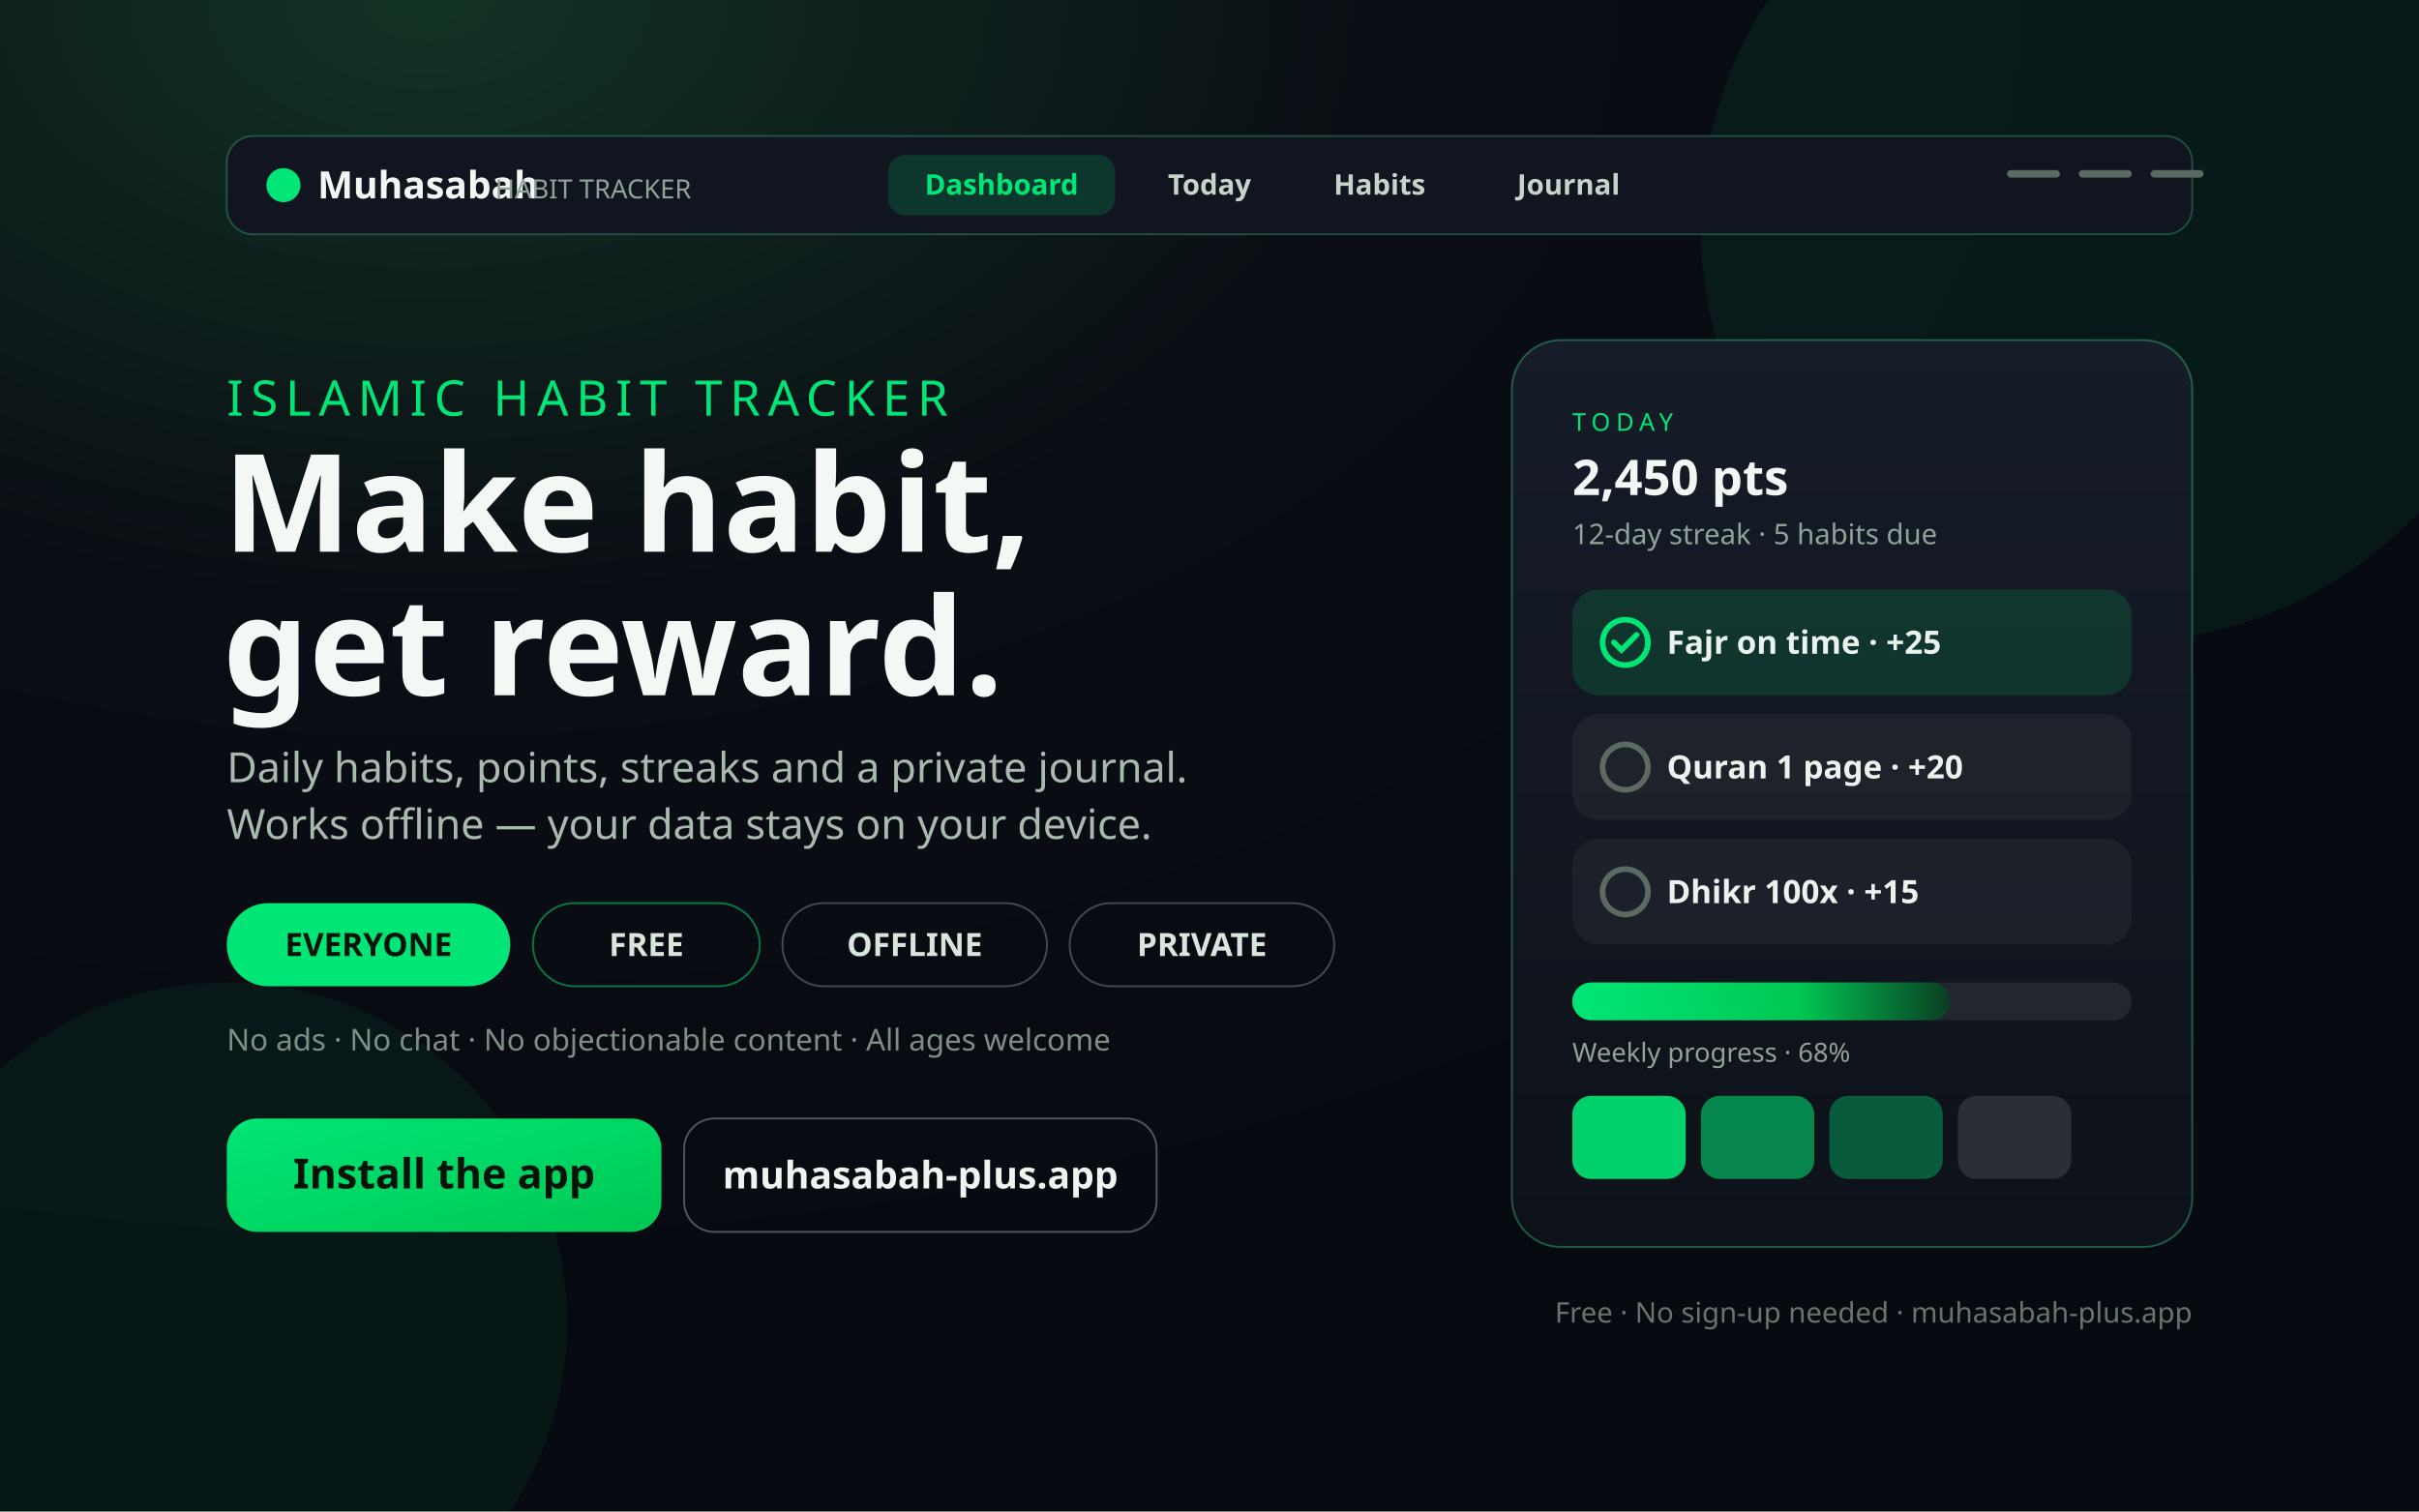
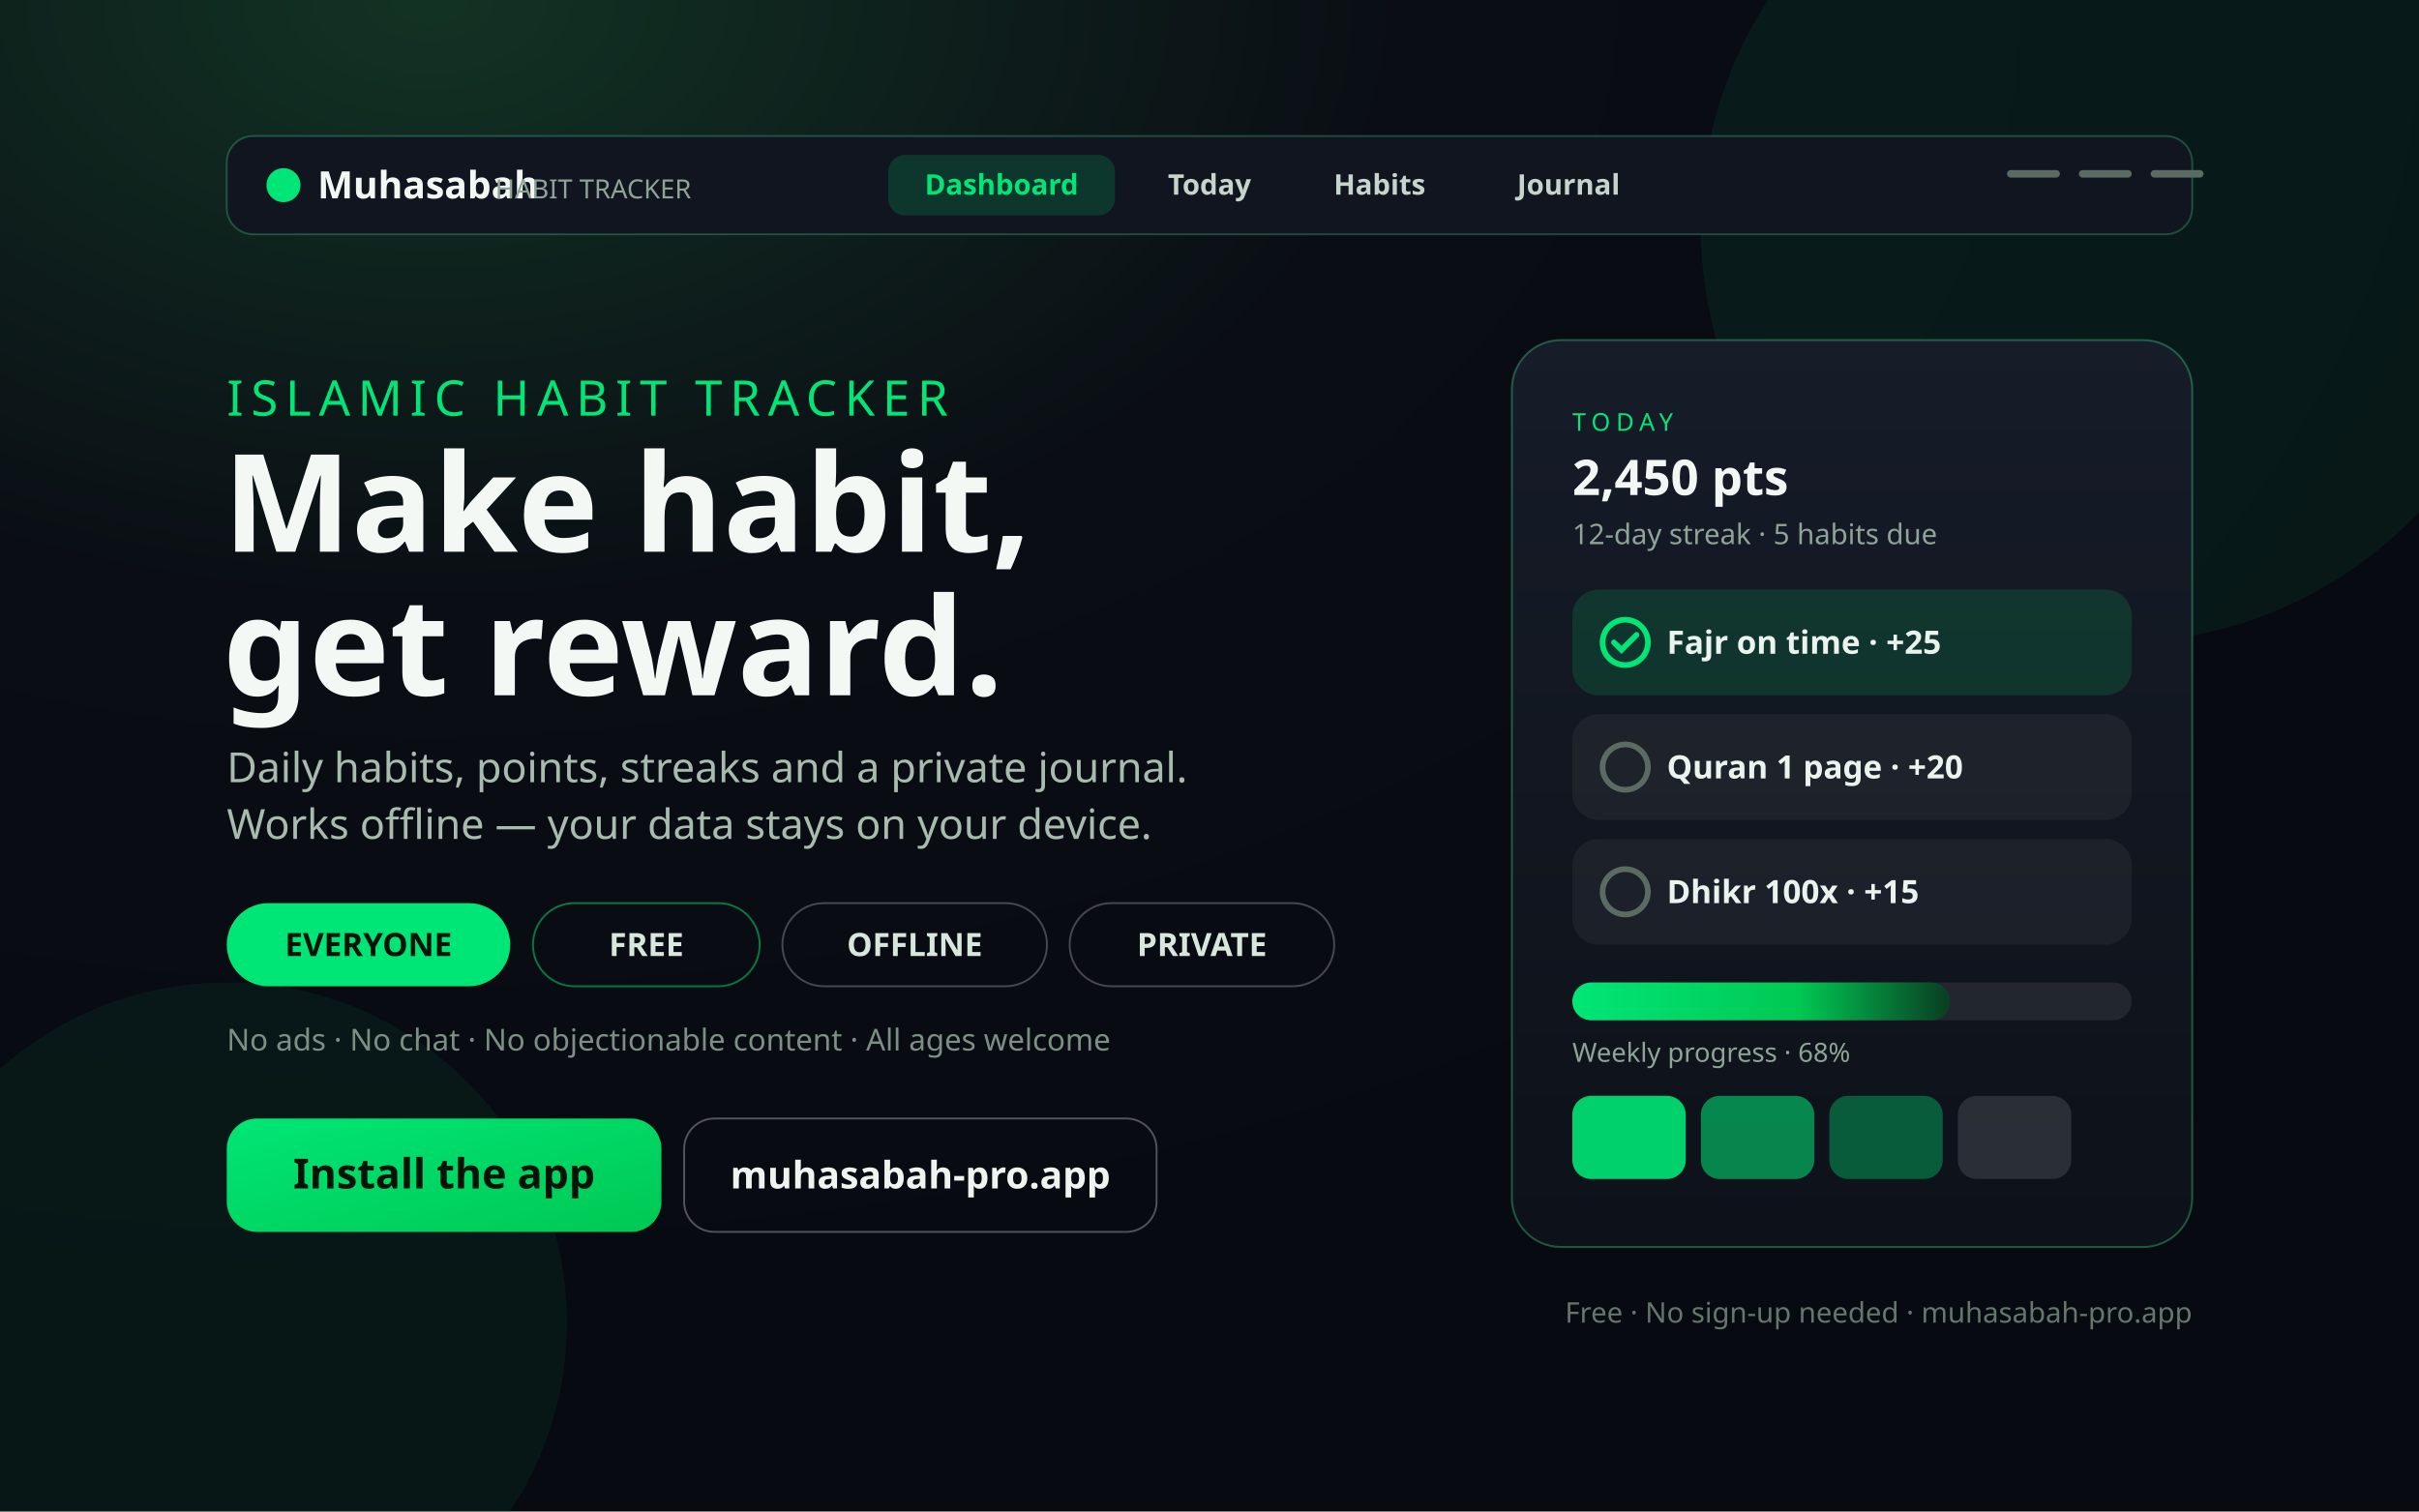
- <svg xmlns="http://www.w3.org/2000/svg" width="1280" height="800" viewBox="0 0 1280 800" role="img" aria-label="Muhasabah Plus promotional banner: Islamic habit tracker, free, offline, private, for all ages">
+ <svg xmlns="http://www.w3.org/2000/svg" width="1280" height="800" viewBox="0 0 1280 800" role="img" aria-label="Muhasabah Pro promotional banner: Islamic habit tracker, free, offline, private, for all ages">
  <defs>
    <radialGradient id="bg" cx="18%" cy="0%" r="90%">
      <stop offset="0%" stop-color="#123324" />
      <stop offset="45%" stop-color="#0a0d14" />
      <stop offset="100%" stop-color="#070a10" />
    </radialGradient>
    <linearGradient id="cta" x1="0" y1="0" x2="1" y2="1">
      <stop offset="0%" stop-color="#00e676" />
      <stop offset="100%" stop-color="#00c853" />
    </linearGradient>
    <linearGradient id="card" x1="0" y1="0" x2="0" y2="1">
      <stop offset="0%" stop-color="#161c28" />
      <stop offset="100%" stop-color="#0d1119" />
    </linearGradient>
    <linearGradient id="bar" x1="0" y1="0" x2="1" y2="0">
      <stop offset="0%" stop-color="#00e676" />
      <stop offset="60%" stop-color="#00c853" />
      <stop offset="100%" stop-color="#0a3d22" />
    </linearGradient>
  </defs>
  <rect width="1280" height="800" fill="url(#bg)" />
  <circle cx="1120" cy="120" r="220" fill="#00e676" opacity="0.07" />
  <circle cx="120" cy="700" r="180" fill="#00e676" opacity="0.06" />
  <g>
    <rect x="120" y="72" width="1040" height="52" rx="14" fill="#10151f" stroke="#ffffff" stroke-opacity="0.1" />
    <rect x="120" y="72" width="1040" height="52" rx="14" fill="none" stroke="#00e676" stroke-opacity="0.18" />
    <circle cx="150" cy="98" r="9" fill="#00e676" />
    <text x="168" y="105" font-family="system-ui,Segoe UI,sans-serif" font-size="20" font-weight="700" fill="#f2f7f3">Muhasabah</text>
    <text x="262" y="105" font-family="system-ui,Segoe UI,sans-serif" font-size="14" fill="#8fa398">HABIT TRACKER</text>
    <g font-family="system-ui,Segoe UI,sans-serif" font-size="15" font-weight="600">
      <rect x="470" y="82" width="120" height="32" rx="9" fill="#00e676" opacity="0.16" />
      <text x="530" y="103" text-anchor="middle" fill="#00e676">Dashboard</text>
      <text x="640" y="103" text-anchor="middle" fill="#c6d4cb">Today</text>
      <text x="730" y="103" text-anchor="middle" fill="#c6d4cb">Habits</text>
      <text x="830" y="103" text-anchor="middle" fill="#c6d4cb">Journal</text>
    </g>
    <g fill="#5b6b62">
      <rect x="1062" y="90" width="28" height="4" rx="2" />
      <rect x="1100" y="90" width="28" height="4" rx="2" />
      <rect x="1138" y="90" width="28" height="4" rx="2" />
    </g>
  </g>
  <text x="120" y="220" font-family="system-ui,Segoe UI,sans-serif" font-size="26" letter-spacing="4" fill="#00e676">ISLAMIC HABIT TRACKER</text>
  <text x="118" y="292" font-family="system-ui,Segoe UI,sans-serif" font-size="72" font-weight="800" fill="#f4f8f5">Make habit,</text>
  <text x="118" y="368" font-family="system-ui,Segoe UI,sans-serif" font-size="72" font-weight="800" fill="#f4f8f5">get reward.</text>
  <text x="120" y="414" font-family="system-ui,Segoe UI,sans-serif" font-size="22" fill="#a9bbae">Daily habits, points, streaks and a private journal.</text>
  <text x="120" y="444" font-family="system-ui,Segoe UI,sans-serif" font-size="22" fill="#a9bbae">Works offline — your data stays on your device.</text>
  <g font-family="system-ui,Segoe UI,sans-serif" font-size="17" font-weight="700">
    <rect x="120" y="478" width="150" height="44" rx="22" fill="#00e676" />
    <text x="195" y="506" text-anchor="middle" fill="#04140a">EVERYONE</text>
    <rect x="282" y="478" width="120" height="44" rx="22" fill="none" stroke="#00e676" stroke-opacity="0.5" />
    <text x="342" y="506" text-anchor="middle" fill="#d9e6dd">FREE</text>
    <rect x="414" y="478" width="140" height="44" rx="22" fill="none" stroke="#ffffff" stroke-opacity="0.25" />
    <text x="484" y="506" text-anchor="middle" fill="#d9e6dd">OFFLINE</text>
    <rect x="566" y="478" width="140" height="44" rx="22" fill="none" stroke="#ffffff" stroke-opacity="0.25" />
    <text x="636" y="506" text-anchor="middle" fill="#d9e6dd">PRIVATE</text>
  </g>
  <text x="120" y="556" font-family="system-ui,Segoe UI,sans-serif" font-size="16" fill="#7d8f85">No ads · No chat · No objectionable content · All ages welcome</text>
  <g>
    <rect x="120" y="592" width="230" height="60" rx="16" fill="url(#cta)" />
    <text x="235" y="629" text-anchor="middle" font-family="system-ui,Segoe UI,sans-serif" font-size="22" font-weight="800" fill="#04140a">Install the app</text>
    <rect x="362" y="592" width="250" height="60" rx="16" fill="none" stroke="#ffffff" stroke-opacity="0.3" />
-     <text x="487" y="629" text-anchor="middle" font-family="system-ui,Segoe UI,sans-serif" font-size="20" font-weight="600" fill="#eef4ef">muhasabah-plus.app</text>
+     <text x="487" y="629" text-anchor="middle" font-family="system-ui,Segoe UI,sans-serif" font-size="20" font-weight="600" fill="#eef4ef">muhasabah-pro.app</text>
  </g>
  <g>
    <rect x="800" y="180" width="360" height="480" rx="26" fill="url(#card)" stroke="#ffffff" stroke-opacity="0.12" />
    <rect x="800" y="180" width="360" height="480" rx="26" fill="none" stroke="#00e676" stroke-opacity="0.25" />
    <text x="832" y="228" font-family="system-ui,Segoe UI,sans-serif" font-size="13" letter-spacing="3" fill="#00e676">TODAY</text>
    <text x="832" y="262" font-family="system-ui,Segoe UI,sans-serif" font-size="26" font-weight="700" fill="#f2f7f3">2,450 pts</text>
    <text x="832" y="288" font-family="system-ui,Segoe UI,sans-serif" font-size="15" fill="#8fa398">12-day streak · 5 habits due</text>
    <g font-family="system-ui,Segoe UI,sans-serif" font-size="17" font-weight="600">
      <rect x="832" y="312" width="296" height="56" rx="14" fill="#00e676" opacity="0.14" />
      <circle cx="860" cy="340" r="12" fill="none" stroke="#00e676" stroke-width="3" />
      <path d="M854 340 l4 4 l8 -8" stroke="#00e676" stroke-width="3" fill="none" stroke-linecap="round" />
      <text x="882" y="346" fill="#eaf3ed">Fajr on time · +25</text>
      <rect x="832" y="378" width="296" height="56" rx="14" fill="#ffffff" opacity="0.05" />
      <circle cx="860" cy="406" r="12" fill="none" stroke="#5b6b62" stroke-width="3" />
      <text x="882" y="412" fill="#eaf3ed">Quran 1 page · +20</text>
      <rect x="832" y="444" width="296" height="56" rx="14" fill="#ffffff" opacity="0.05" />
      <circle cx="860" cy="472" r="12" fill="none" stroke="#5b6b62" stroke-width="3" />
      <text x="882" y="478" fill="#eaf3ed">Dhikr 100x · +15</text>
    </g>
    <rect x="832" y="520" width="296" height="20" rx="10" fill="#ffffff" opacity="0.08" />
    <rect x="832" y="520" width="200" height="20" rx="10" fill="url(#bar)" />
    <text x="832" y="562" font-family="system-ui,Segoe UI,sans-serif" font-size="14" fill="#8fa398">Weekly progress · 68%</text>
    <g>
      <rect x="832" y="580" width="60" height="44" rx="10" fill="#00e676" opacity="0.9" />
      <rect x="900" y="580" width="60" height="44" rx="10" fill="#00e676" opacity="0.55" />
      <rect x="968" y="580" width="60" height="44" rx="10" fill="#00e676" opacity="0.35" />
      <rect x="1036" y="580" width="60" height="44" rx="10" fill="#ffffff" opacity="0.12" />
    </g>
  </g>
-   <text x="1160" y="700" text-anchor="end" font-family="system-ui,Segoe UI,sans-serif" font-size="15" fill="#66766d">Free · No sign-up needed · muhasabah-plus.app</text>
+   <text x="1160" y="700" text-anchor="end" font-family="system-ui,Segoe UI,sans-serif" font-size="15" fill="#66766d">Free · No sign-up needed · muhasabah-pro.app</text>
</svg>
